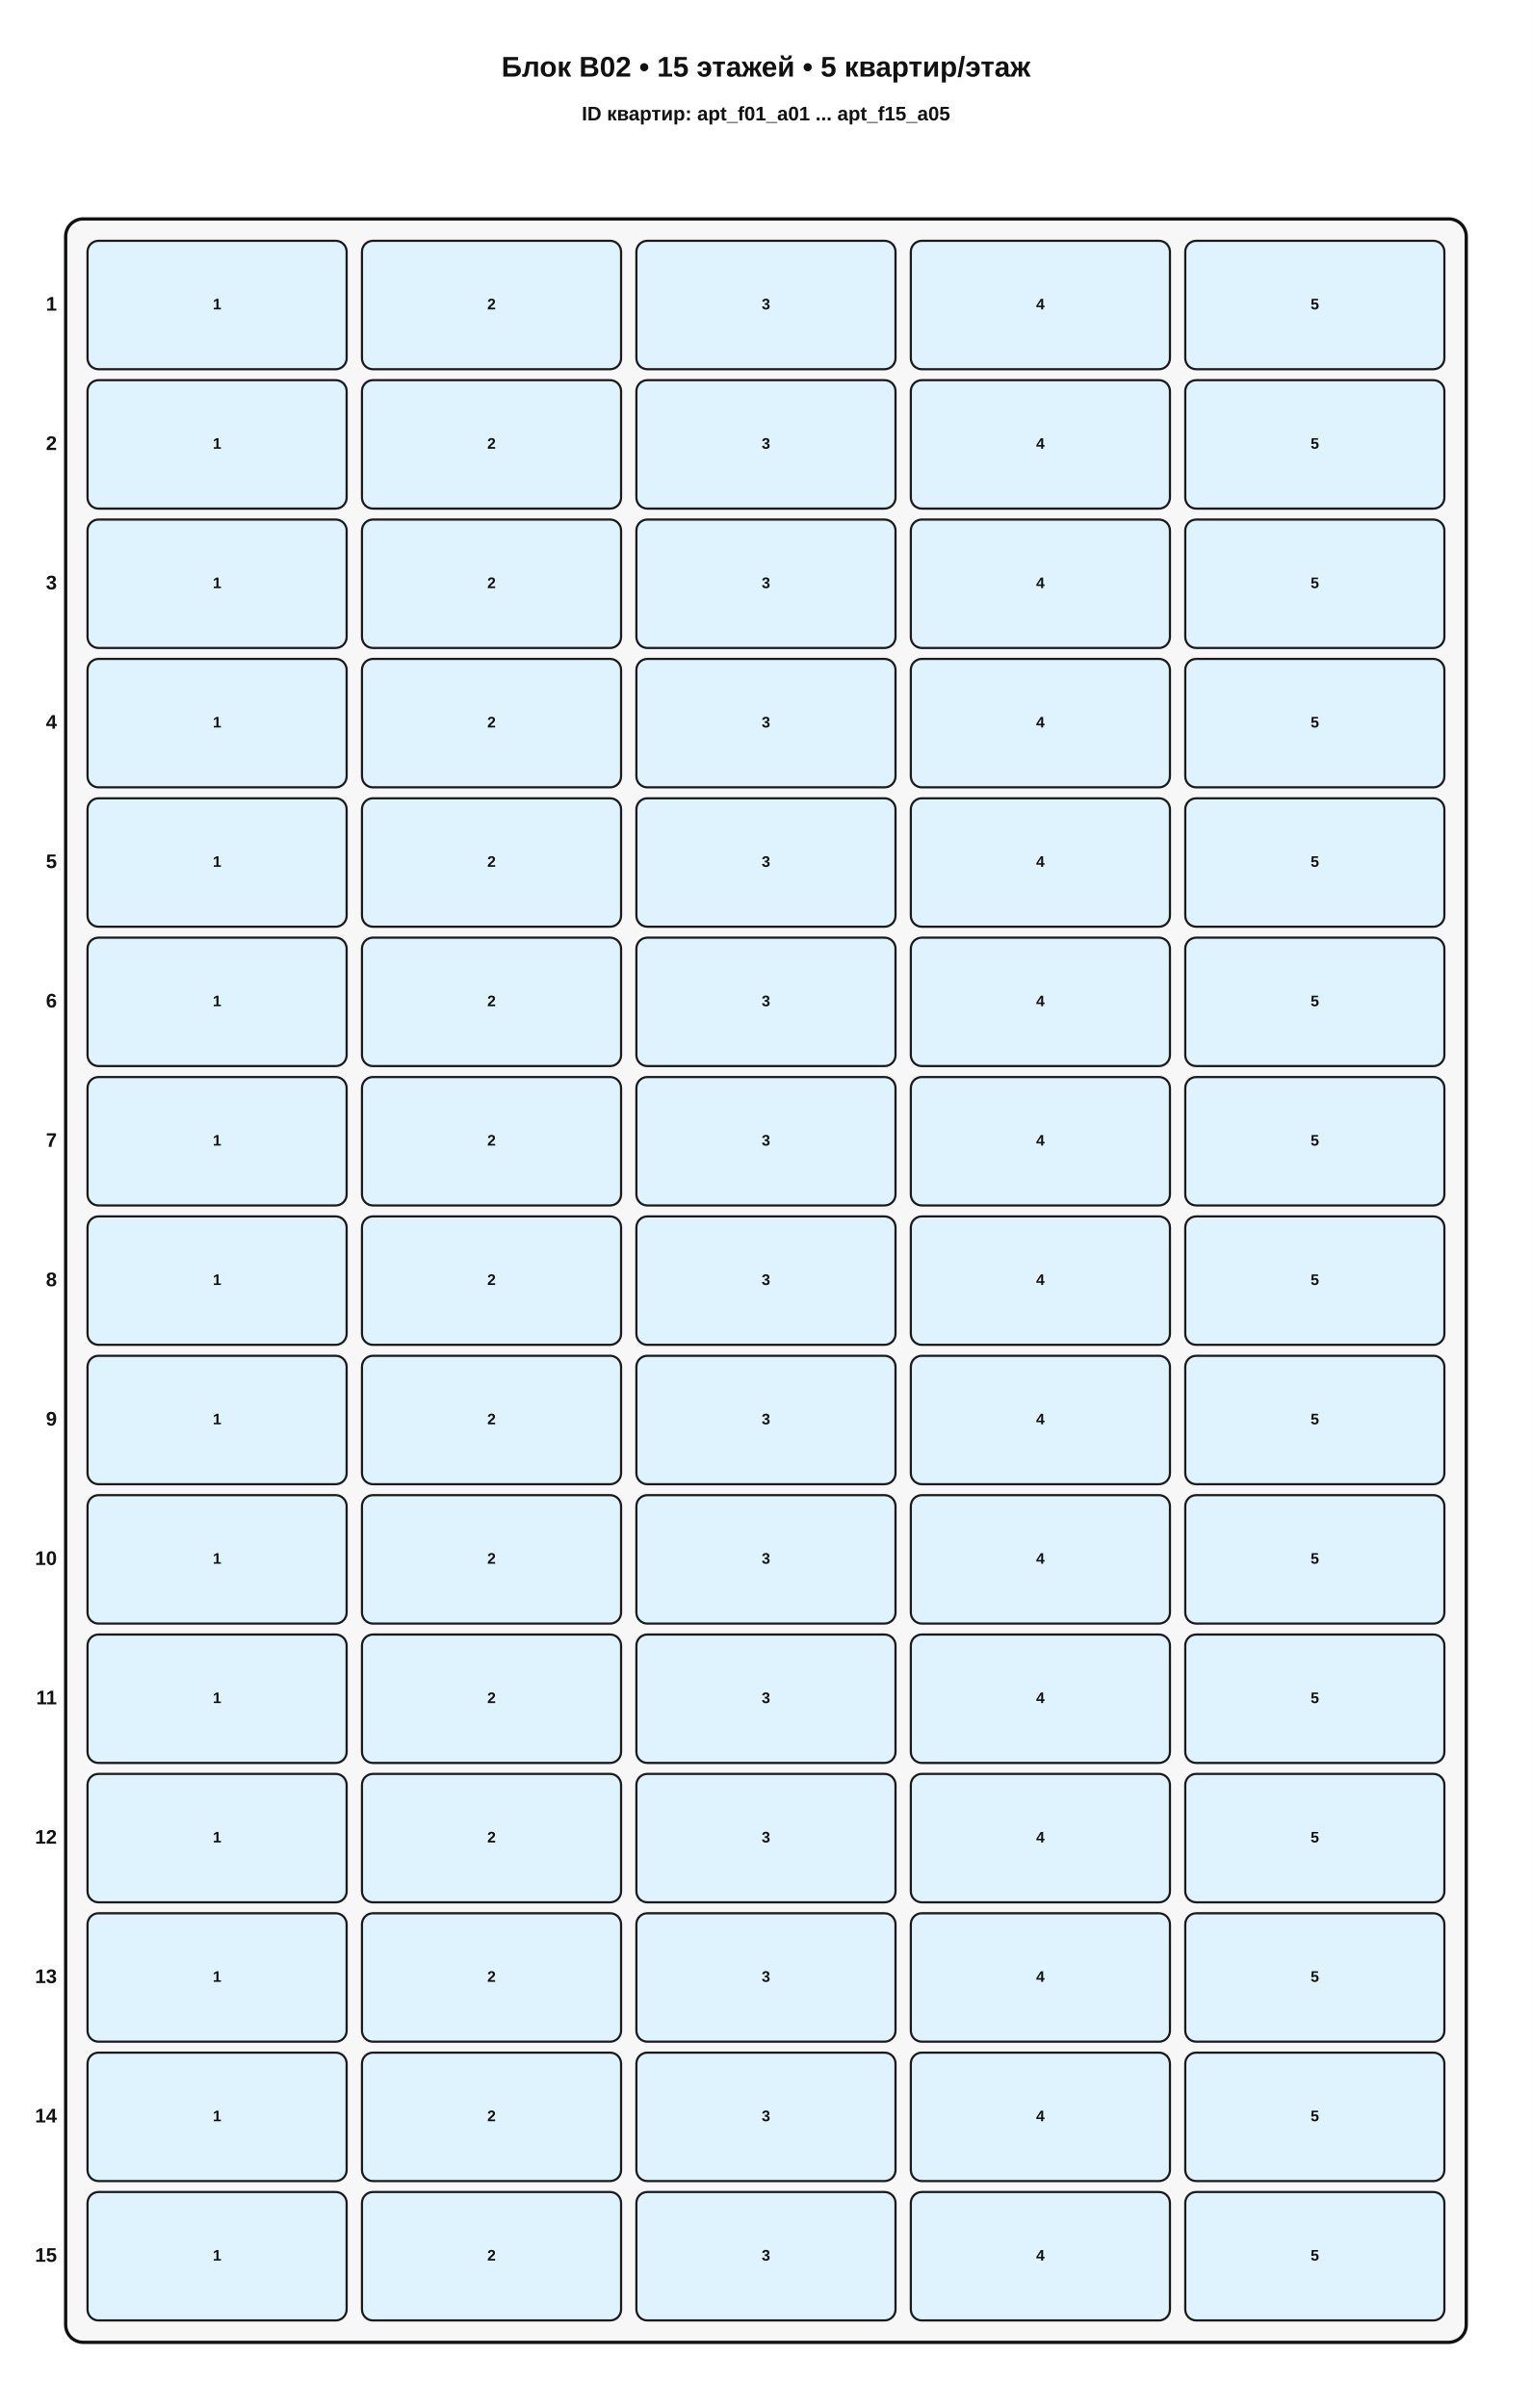
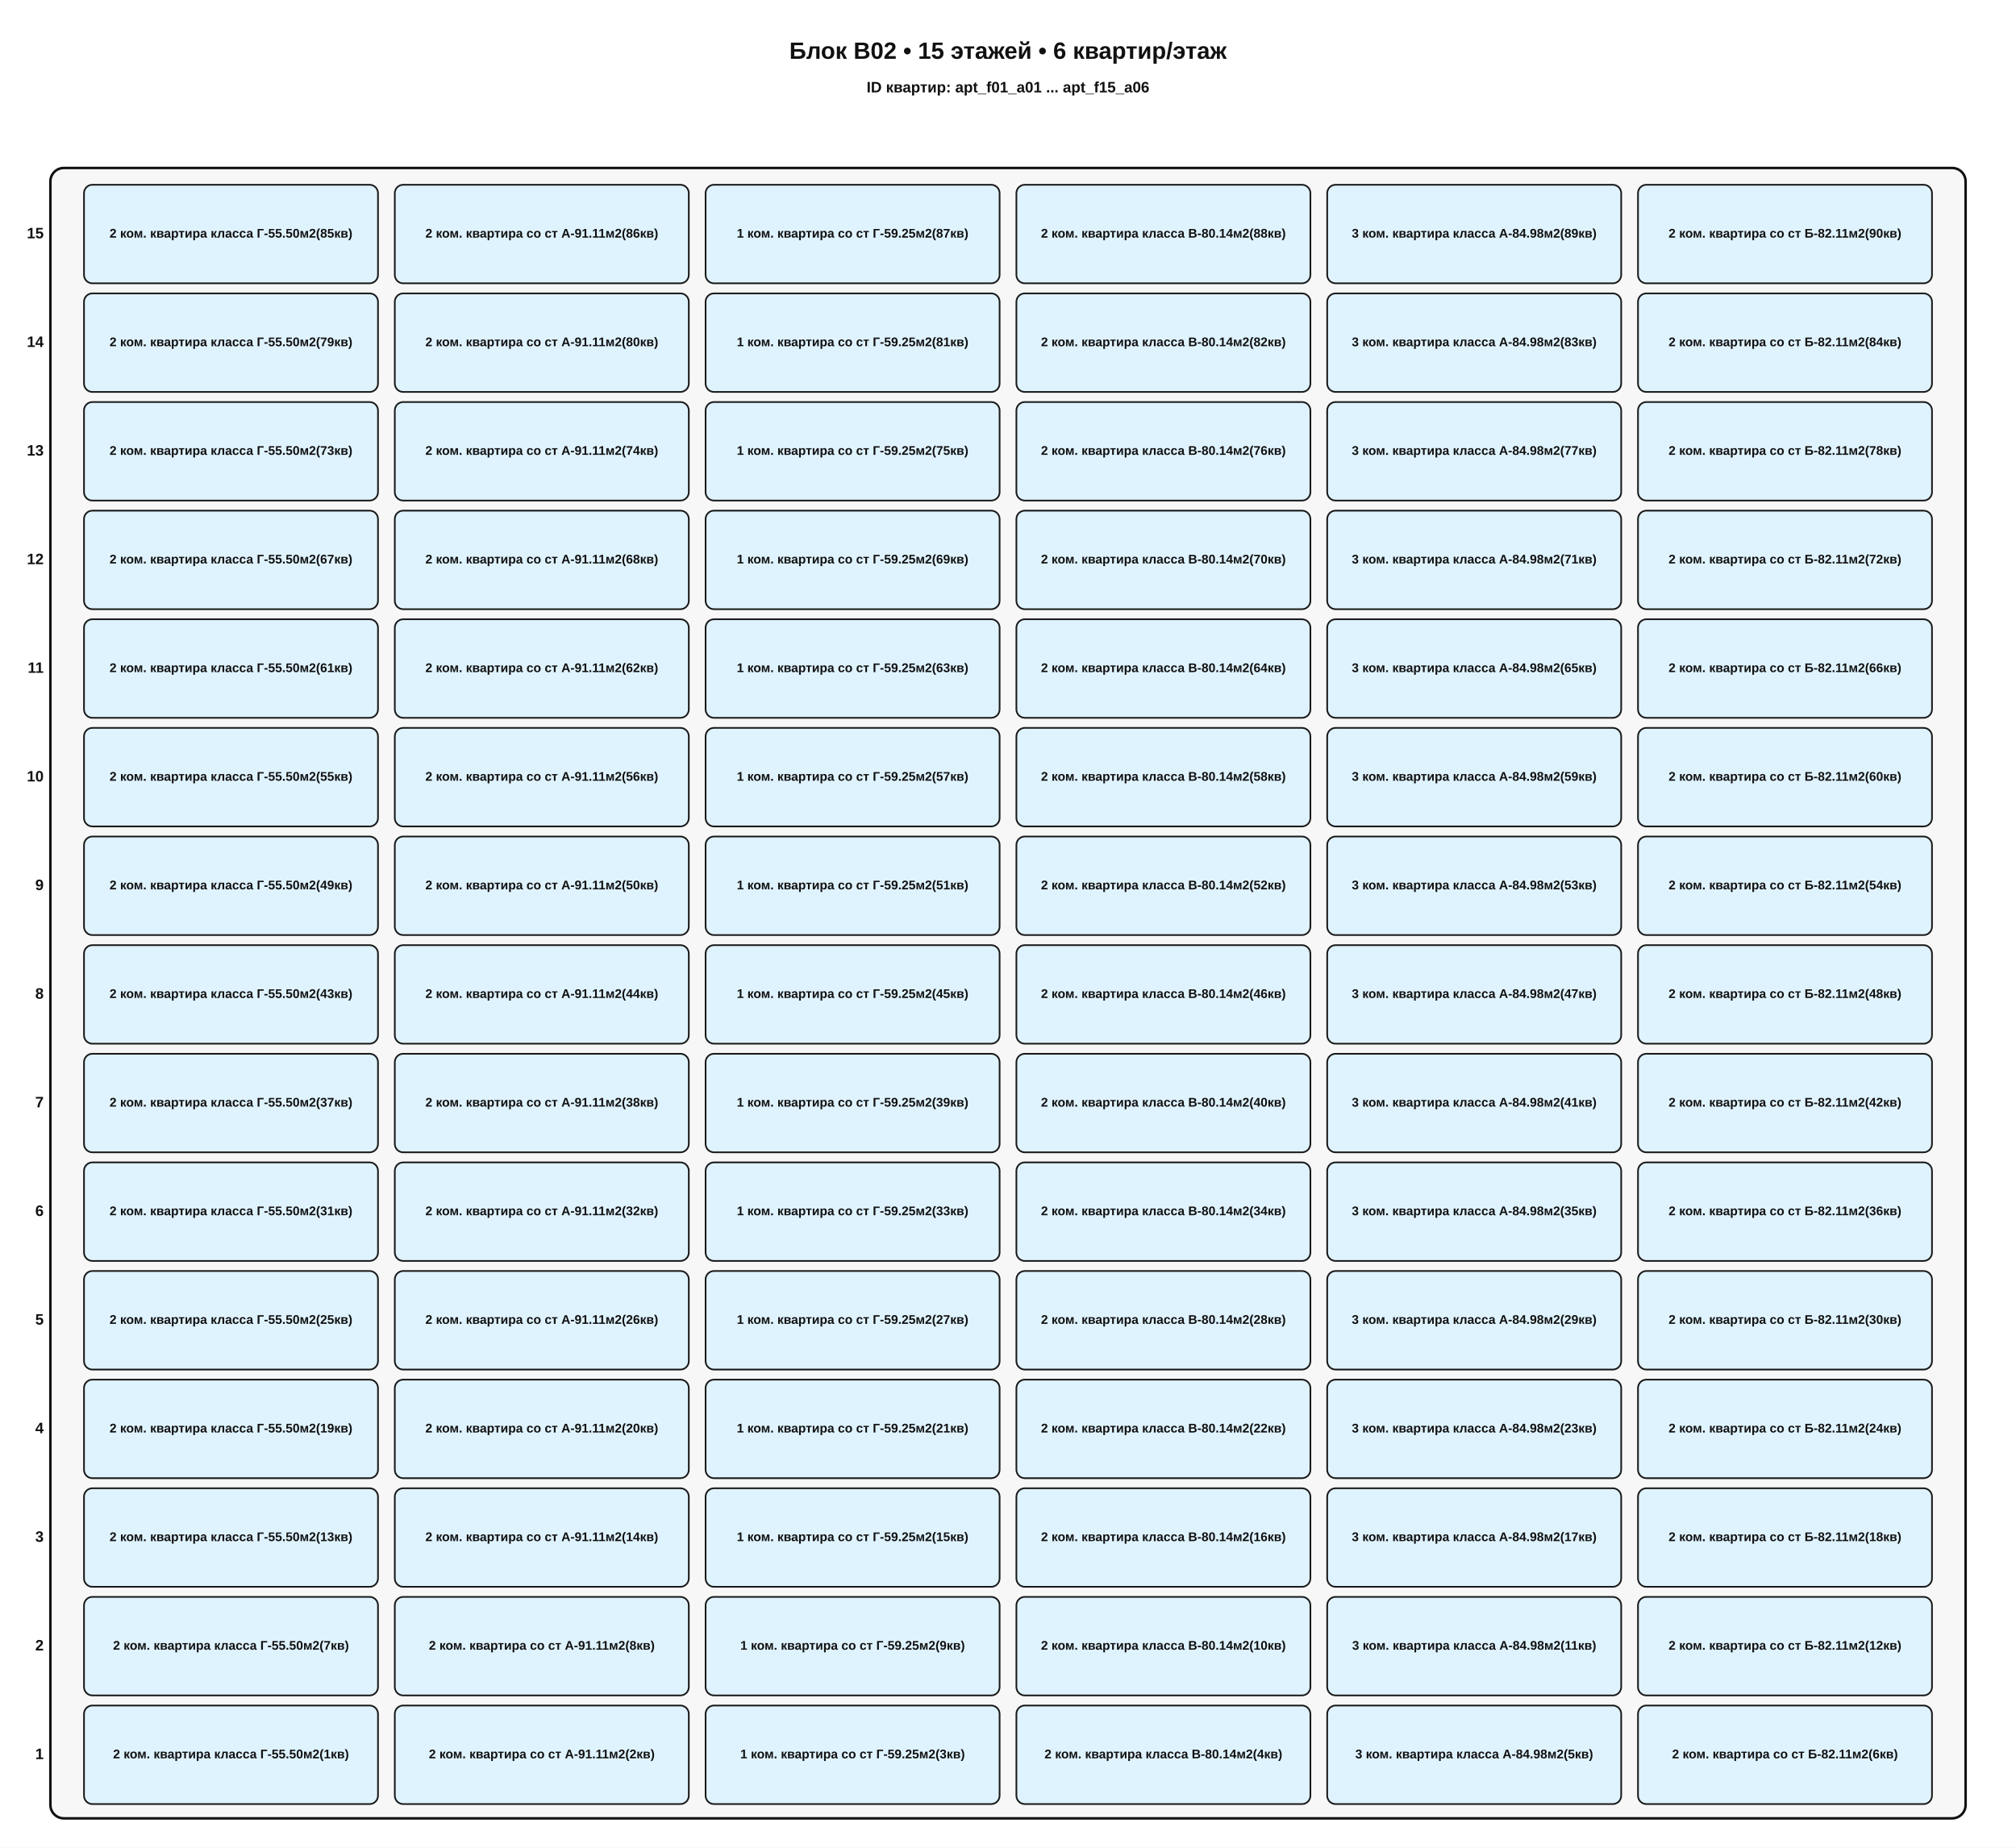
- <svg xmlns="http://www.w3.org/2000/svg" width="1400" height="2200" viewBox="0 0 1400 2200">
+ <svg xmlns="http://www.w3.org/2000/svg" width="2400" height="2200" viewBox="0 0 2400 2200">
  <style>
    .bg { fill:#ffffff; }
    .frame { fill:#f7f7f7; stroke:#111; stroke-width:3; }
    .apt { fill:#dff3ff; stroke:#1a1a1a; stroke-width:2; }
    .apt:hover { stroke-width:3; }
-     .label { font-family: Arial, Helvetica, sans-serif; fill:#111; font-size:26px; font-weight:700; }
+     .label { font-family: Arial, Helvetica, sans-serif; fill:#111; font-size:28px; font-weight:700; }
    .small { font-family: Arial, Helvetica, sans-serif; fill:#111; font-size:18px; font-weight:600; }
-     .tiny { font-family: Arial, Helvetica, sans-serif; fill:#111; font-size:14px; font-weight:600; }
+     .tiny { font-family: Arial, Helvetica, sans-serif; fill:#111; font-size:15px; font-weight:700; }
</style>
-   <rect x="0" y="0" width="1400" height="2200" class="bg" />
-   <text x="700.0" y="70" class="label" text-anchor="middle">Блок B02 • 15 этажей • 5 квартир/этаж</text>
-   <text x="700.0" y="110" class="small" text-anchor="middle">ID квартир: apt_f01_a01 ... apt_f15_a05</text>
-   <rect x="60" y="200" width="1280" height="1940" class="frame" rx="16" ry="16" />
-   <text x="52" y="278.667" class="small" text-anchor="end" dominant-baseline="middle">1</text>
-   <rect x="80.0" y="220.0" width="236.8" height="117.333" class="apt" rx="10" ry="10" id="apt_f01_a01" />
-   <text x="198.4" y="278.667" class="tiny" text-anchor="middle" dominant-baseline="middle">1</text>
-   <rect x="330.8" y="220.0" width="236.8" height="117.333" class="apt" rx="10" ry="10" id="apt_f01_a02" />
-   <text x="449.2" y="278.667" class="tiny" text-anchor="middle" dominant-baseline="middle">2</text>
-   <rect x="581.6" y="220.0" width="236.8" height="117.333" class="apt" rx="10" ry="10" id="apt_f01_a03" />
-   <text x="700.0" y="278.667" class="tiny" text-anchor="middle" dominant-baseline="middle">3</text>
-   <rect x="832.4" y="220.0" width="236.8" height="117.333" class="apt" rx="10" ry="10" id="apt_f01_a04" />
-   <text x="950.8" y="278.667" class="tiny" text-anchor="middle" dominant-baseline="middle">4</text>
-   <rect x="1083.2" y="220.0" width="236.8" height="117.333" class="apt" rx="10" ry="10" id="apt_f01_a05" />
-   <text x="1201.6" y="278.667" class="tiny" text-anchor="middle" dominant-baseline="middle">5</text>
-   <text x="52" y="406.0" class="small" text-anchor="end" dominant-baseline="middle">2</text>
-   <rect x="80.0" y="347.333" width="236.8" height="117.333" class="apt" rx="10" ry="10" id="apt_f02_a01" />
-   <text x="198.4" y="406.0" class="tiny" text-anchor="middle" dominant-baseline="middle">1</text>
-   <rect x="330.8" y="347.333" width="236.8" height="117.333" class="apt" rx="10" ry="10" id="apt_f02_a02" />
-   <text x="449.2" y="406.0" class="tiny" text-anchor="middle" dominant-baseline="middle">2</text>
-   <rect x="581.6" y="347.333" width="236.8" height="117.333" class="apt" rx="10" ry="10" id="apt_f02_a03" />
-   <text x="700.0" y="406.0" class="tiny" text-anchor="middle" dominant-baseline="middle">3</text>
-   <rect x="832.4" y="347.333" width="236.8" height="117.333" class="apt" rx="10" ry="10" id="apt_f02_a04" />
-   <text x="950.8" y="406.0" class="tiny" text-anchor="middle" dominant-baseline="middle">4</text>
-   <rect x="1083.2" y="347.333" width="236.8" height="117.333" class="apt" rx="10" ry="10" id="apt_f02_a05" />
-   <text x="1201.6" y="406.0" class="tiny" text-anchor="middle" dominant-baseline="middle">5</text>
-   <text x="52" y="533.333" class="small" text-anchor="end" dominant-baseline="middle">3</text>
-   <rect x="80.0" y="474.667" width="236.8" height="117.333" class="apt" rx="10" ry="10" id="apt_f03_a01" />
-   <text x="198.4" y="533.333" class="tiny" text-anchor="middle" dominant-baseline="middle">1</text>
-   <rect x="330.8" y="474.667" width="236.8" height="117.333" class="apt" rx="10" ry="10" id="apt_f03_a02" />
-   <text x="449.2" y="533.333" class="tiny" text-anchor="middle" dominant-baseline="middle">2</text>
-   <rect x="581.6" y="474.667" width="236.8" height="117.333" class="apt" rx="10" ry="10" id="apt_f03_a03" />
-   <text x="700.0" y="533.333" class="tiny" text-anchor="middle" dominant-baseline="middle">3</text>
-   <rect x="832.4" y="474.667" width="236.8" height="117.333" class="apt" rx="10" ry="10" id="apt_f03_a04" />
-   <text x="950.8" y="533.333" class="tiny" text-anchor="middle" dominant-baseline="middle">4</text>
-   <rect x="1083.2" y="474.667" width="236.8" height="117.333" class="apt" rx="10" ry="10" id="apt_f03_a05" />
-   <text x="1201.6" y="533.333" class="tiny" text-anchor="middle" dominant-baseline="middle">5</text>
-   <text x="52" y="660.667" class="small" text-anchor="end" dominant-baseline="middle">4</text>
-   <rect x="80.0" y="602.0" width="236.8" height="117.333" class="apt" rx="10" ry="10" id="apt_f04_a01" />
-   <text x="198.4" y="660.667" class="tiny" text-anchor="middle" dominant-baseline="middle">1</text>
-   <rect x="330.8" y="602.0" width="236.8" height="117.333" class="apt" rx="10" ry="10" id="apt_f04_a02" />
-   <text x="449.2" y="660.667" class="tiny" text-anchor="middle" dominant-baseline="middle">2</text>
-   <rect x="581.6" y="602.0" width="236.8" height="117.333" class="apt" rx="10" ry="10" id="apt_f04_a03" />
-   <text x="700.0" y="660.667" class="tiny" text-anchor="middle" dominant-baseline="middle">3</text>
-   <rect x="832.4" y="602.0" width="236.8" height="117.333" class="apt" rx="10" ry="10" id="apt_f04_a04" />
-   <text x="950.8" y="660.667" class="tiny" text-anchor="middle" dominant-baseline="middle">4</text>
-   <rect x="1083.2" y="602.0" width="236.8" height="117.333" class="apt" rx="10" ry="10" id="apt_f04_a05" />
-   <text x="1201.6" y="660.667" class="tiny" text-anchor="middle" dominant-baseline="middle">5</text>
-   <text x="52" y="788" class="small" text-anchor="end" dominant-baseline="middle">5</text>
-   <rect x="80.0" y="729.333" width="236.8" height="117.333" class="apt" rx="10" ry="10" id="apt_f05_a01" />
-   <text x="198.4" y="788" class="tiny" text-anchor="middle" dominant-baseline="middle">1</text>
-   <rect x="330.8" y="729.333" width="236.8" height="117.333" class="apt" rx="10" ry="10" id="apt_f05_a02" />
-   <text x="449.2" y="788" class="tiny" text-anchor="middle" dominant-baseline="middle">2</text>
-   <rect x="581.6" y="729.333" width="236.8" height="117.333" class="apt" rx="10" ry="10" id="apt_f05_a03" />
-   <text x="700.0" y="788" class="tiny" text-anchor="middle" dominant-baseline="middle">3</text>
-   <rect x="832.4" y="729.333" width="236.8" height="117.333" class="apt" rx="10" ry="10" id="apt_f05_a04" />
-   <text x="950.8" y="788" class="tiny" text-anchor="middle" dominant-baseline="middle">4</text>
-   <rect x="1083.2" y="729.333" width="236.8" height="117.333" class="apt" rx="10" ry="10" id="apt_f05_a05" />
-   <text x="1201.6" y="788" class="tiny" text-anchor="middle" dominant-baseline="middle">5</text>
-   <text x="52" y="915.333" class="small" text-anchor="end" dominant-baseline="middle">6</text>
-   <rect x="80.0" y="856.667" width="236.8" height="117.333" class="apt" rx="10" ry="10" id="apt_f06_a01" />
-   <text x="198.4" y="915.333" class="tiny" text-anchor="middle" dominant-baseline="middle">1</text>
-   <rect x="330.8" y="856.667" width="236.8" height="117.333" class="apt" rx="10" ry="10" id="apt_f06_a02" />
-   <text x="449.2" y="915.333" class="tiny" text-anchor="middle" dominant-baseline="middle">2</text>
-   <rect x="581.6" y="856.667" width="236.8" height="117.333" class="apt" rx="10" ry="10" id="apt_f06_a03" />
-   <text x="700.0" y="915.333" class="tiny" text-anchor="middle" dominant-baseline="middle">3</text>
-   <rect x="832.4" y="856.667" width="236.8" height="117.333" class="apt" rx="10" ry="10" id="apt_f06_a04" />
-   <text x="950.8" y="915.333" class="tiny" text-anchor="middle" dominant-baseline="middle">4</text>
-   <rect x="1083.2" y="856.667" width="236.8" height="117.333" class="apt" rx="10" ry="10" id="apt_f06_a05" />
-   <text x="1201.6" y="915.333" class="tiny" text-anchor="middle" dominant-baseline="middle">5</text>
-   <text x="52" y="1042.667" class="small" text-anchor="end" dominant-baseline="middle">7</text>
-   <rect x="80.0" y="984.0" width="236.8" height="117.333" class="apt" rx="10" ry="10" id="apt_f07_a01" />
-   <text x="198.4" y="1042.667" class="tiny" text-anchor="middle" dominant-baseline="middle">1</text>
-   <rect x="330.8" y="984.0" width="236.8" height="117.333" class="apt" rx="10" ry="10" id="apt_f07_a02" />
-   <text x="449.2" y="1042.667" class="tiny" text-anchor="middle" dominant-baseline="middle">2</text>
-   <rect x="581.6" y="984.0" width="236.8" height="117.333" class="apt" rx="10" ry="10" id="apt_f07_a03" />
-   <text x="700.0" y="1042.667" class="tiny" text-anchor="middle" dominant-baseline="middle">3</text>
-   <rect x="832.4" y="984.0" width="236.8" height="117.333" class="apt" rx="10" ry="10" id="apt_f07_a04" />
-   <text x="950.8" y="1042.667" class="tiny" text-anchor="middle" dominant-baseline="middle">4</text>
-   <rect x="1083.2" y="984.0" width="236.8" height="117.333" class="apt" rx="10" ry="10" id="apt_f07_a05" />
-   <text x="1201.6" y="1042.667" class="tiny" text-anchor="middle" dominant-baseline="middle">5</text>
-   <text x="52" y="1170.0" class="small" text-anchor="end" dominant-baseline="middle">8</text>
-   <rect x="80.0" y="1111.333" width="236.8" height="117.333" class="apt" rx="10" ry="10" id="apt_f08_a01" />
-   <text x="198.4" y="1170.0" class="tiny" text-anchor="middle" dominant-baseline="middle">1</text>
-   <rect x="330.8" y="1111.333" width="236.8" height="117.333" class="apt" rx="10" ry="10" id="apt_f08_a02" />
-   <text x="449.2" y="1170.0" class="tiny" text-anchor="middle" dominant-baseline="middle">2</text>
-   <rect x="581.6" y="1111.333" width="236.8" height="117.333" class="apt" rx="10" ry="10" id="apt_f08_a03" />
-   <text x="700.0" y="1170.0" class="tiny" text-anchor="middle" dominant-baseline="middle">3</text>
-   <rect x="832.4" y="1111.333" width="236.8" height="117.333" class="apt" rx="10" ry="10" id="apt_f08_a04" />
-   <text x="950.8" y="1170.0" class="tiny" text-anchor="middle" dominant-baseline="middle">4</text>
-   <rect x="1083.2" y="1111.333" width="236.8" height="117.333" class="apt" rx="10" ry="10" id="apt_f08_a05" />
-   <text x="1201.6" y="1170.0" class="tiny" text-anchor="middle" dominant-baseline="middle">5</text>
-   <text x="52" y="1297.333" class="small" text-anchor="end" dominant-baseline="middle">9</text>
-   <rect x="80.0" y="1238.667" width="236.8" height="117.333" class="apt" rx="10" ry="10" id="apt_f09_a01" />
-   <text x="198.4" y="1297.333" class="tiny" text-anchor="middle" dominant-baseline="middle">1</text>
-   <rect x="330.8" y="1238.667" width="236.8" height="117.333" class="apt" rx="10" ry="10" id="apt_f09_a02" />
-   <text x="449.2" y="1297.333" class="tiny" text-anchor="middle" dominant-baseline="middle">2</text>
-   <rect x="581.6" y="1238.667" width="236.8" height="117.333" class="apt" rx="10" ry="10" id="apt_f09_a03" />
-   <text x="700.0" y="1297.333" class="tiny" text-anchor="middle" dominant-baseline="middle">3</text>
-   <rect x="832.4" y="1238.667" width="236.8" height="117.333" class="apt" rx="10" ry="10" id="apt_f09_a04" />
-   <text x="950.8" y="1297.333" class="tiny" text-anchor="middle" dominant-baseline="middle">4</text>
-   <rect x="1083.2" y="1238.667" width="236.8" height="117.333" class="apt" rx="10" ry="10" id="apt_f09_a05" />
-   <text x="1201.6" y="1297.333" class="tiny" text-anchor="middle" dominant-baseline="middle">5</text>
-   <text x="52" y="1424.667" class="small" text-anchor="end" dominant-baseline="middle">10</text>
-   <rect x="80.0" y="1366.0" width="236.8" height="117.333" class="apt" rx="10" ry="10" id="apt_f10_a01" />
-   <text x="198.4" y="1424.667" class="tiny" text-anchor="middle" dominant-baseline="middle">1</text>
-   <rect x="330.8" y="1366.0" width="236.8" height="117.333" class="apt" rx="10" ry="10" id="apt_f10_a02" />
-   <text x="449.2" y="1424.667" class="tiny" text-anchor="middle" dominant-baseline="middle">2</text>
-   <rect x="581.6" y="1366.0" width="236.8" height="117.333" class="apt" rx="10" ry="10" id="apt_f10_a03" />
-   <text x="700.0" y="1424.667" class="tiny" text-anchor="middle" dominant-baseline="middle">3</text>
-   <rect x="832.4" y="1366.0" width="236.8" height="117.333" class="apt" rx="10" ry="10" id="apt_f10_a04" />
-   <text x="950.8" y="1424.667" class="tiny" text-anchor="middle" dominant-baseline="middle">4</text>
-   <rect x="1083.2" y="1366.0" width="236.8" height="117.333" class="apt" rx="10" ry="10" id="apt_f10_a05" />
-   <text x="1201.6" y="1424.667" class="tiny" text-anchor="middle" dominant-baseline="middle">5</text>
-   <text x="52" y="1552.0" class="small" text-anchor="end" dominant-baseline="middle">11</text>
-   <rect x="80.0" y="1493.333" width="236.8" height="117.333" class="apt" rx="10" ry="10" id="apt_f11_a01" />
-   <text x="198.4" y="1552.0" class="tiny" text-anchor="middle" dominant-baseline="middle">1</text>
-   <rect x="330.8" y="1493.333" width="236.8" height="117.333" class="apt" rx="10" ry="10" id="apt_f11_a02" />
-   <text x="449.2" y="1552.0" class="tiny" text-anchor="middle" dominant-baseline="middle">2</text>
-   <rect x="581.6" y="1493.333" width="236.8" height="117.333" class="apt" rx="10" ry="10" id="apt_f11_a03" />
-   <text x="700.0" y="1552.0" class="tiny" text-anchor="middle" dominant-baseline="middle">3</text>
-   <rect x="832.4" y="1493.333" width="236.8" height="117.333" class="apt" rx="10" ry="10" id="apt_f11_a04" />
-   <text x="950.8" y="1552.0" class="tiny" text-anchor="middle" dominant-baseline="middle">4</text>
-   <rect x="1083.2" y="1493.333" width="236.8" height="117.333" class="apt" rx="10" ry="10" id="apt_f11_a05" />
-   <text x="1201.6" y="1552.0" class="tiny" text-anchor="middle" dominant-baseline="middle">5</text>
-   <text x="52" y="1679.333" class="small" text-anchor="end" dominant-baseline="middle">12</text>
-   <rect x="80.0" y="1620.667" width="236.8" height="117.333" class="apt" rx="10" ry="10" id="apt_f12_a01" />
-   <text x="198.4" y="1679.333" class="tiny" text-anchor="middle" dominant-baseline="middle">1</text>
-   <rect x="330.8" y="1620.667" width="236.8" height="117.333" class="apt" rx="10" ry="10" id="apt_f12_a02" />
-   <text x="449.2" y="1679.333" class="tiny" text-anchor="middle" dominant-baseline="middle">2</text>
-   <rect x="581.6" y="1620.667" width="236.8" height="117.333" class="apt" rx="10" ry="10" id="apt_f12_a03" />
-   <text x="700.0" y="1679.333" class="tiny" text-anchor="middle" dominant-baseline="middle">3</text>
-   <rect x="832.4" y="1620.667" width="236.8" height="117.333" class="apt" rx="10" ry="10" id="apt_f12_a04" />
-   <text x="950.8" y="1679.333" class="tiny" text-anchor="middle" dominant-baseline="middle">4</text>
-   <rect x="1083.2" y="1620.667" width="236.8" height="117.333" class="apt" rx="10" ry="10" id="apt_f12_a05" />
-   <text x="1201.6" y="1679.333" class="tiny" text-anchor="middle" dominant-baseline="middle">5</text>
-   <text x="52" y="1806.667" class="small" text-anchor="end" dominant-baseline="middle">13</text>
-   <rect x="80.0" y="1748.0" width="236.8" height="117.333" class="apt" rx="10" ry="10" id="apt_f13_a01" />
-   <text x="198.4" y="1806.667" class="tiny" text-anchor="middle" dominant-baseline="middle">1</text>
-   <rect x="330.8" y="1748.0" width="236.8" height="117.333" class="apt" rx="10" ry="10" id="apt_f13_a02" />
-   <text x="449.2" y="1806.667" class="tiny" text-anchor="middle" dominant-baseline="middle">2</text>
-   <rect x="581.6" y="1748.0" width="236.8" height="117.333" class="apt" rx="10" ry="10" id="apt_f13_a03" />
-   <text x="700.0" y="1806.667" class="tiny" text-anchor="middle" dominant-baseline="middle">3</text>
-   <rect x="832.4" y="1748.0" width="236.8" height="117.333" class="apt" rx="10" ry="10" id="apt_f13_a04" />
-   <text x="950.8" y="1806.667" class="tiny" text-anchor="middle" dominant-baseline="middle">4</text>
-   <rect x="1083.2" y="1748.0" width="236.8" height="117.333" class="apt" rx="10" ry="10" id="apt_f13_a05" />
-   <text x="1201.6" y="1806.667" class="tiny" text-anchor="middle" dominant-baseline="middle">5</text>
-   <text x="52" y="1934.0" class="small" text-anchor="end" dominant-baseline="middle">14</text>
-   <rect x="80.0" y="1875.333" width="236.8" height="117.333" class="apt" rx="10" ry="10" id="apt_f14_a01" />
-   <text x="198.4" y="1934.0" class="tiny" text-anchor="middle" dominant-baseline="middle">1</text>
-   <rect x="330.8" y="1875.333" width="236.8" height="117.333" class="apt" rx="10" ry="10" id="apt_f14_a02" />
-   <text x="449.2" y="1934.0" class="tiny" text-anchor="middle" dominant-baseline="middle">2</text>
-   <rect x="581.6" y="1875.333" width="236.8" height="117.333" class="apt" rx="10" ry="10" id="apt_f14_a03" />
-   <text x="700.0" y="1934.0" class="tiny" text-anchor="middle" dominant-baseline="middle">3</text>
-   <rect x="832.4" y="1875.333" width="236.8" height="117.333" class="apt" rx="10" ry="10" id="apt_f14_a04" />
-   <text x="950.8" y="1934.0" class="tiny" text-anchor="middle" dominant-baseline="middle">4</text>
-   <rect x="1083.2" y="1875.333" width="236.8" height="117.333" class="apt" rx="10" ry="10" id="apt_f14_a05" />
-   <text x="1201.6" y="1934.0" class="tiny" text-anchor="middle" dominant-baseline="middle">5</text>
-   <text x="52" y="2061.333" class="small" text-anchor="end" dominant-baseline="middle">15</text>
-   <rect x="80.0" y="2002.667" width="236.8" height="117.333" class="apt" rx="10" ry="10" id="apt_f15_a01" />
-   <text x="198.4" y="2061.333" class="tiny" text-anchor="middle" dominant-baseline="middle">1</text>
-   <rect x="330.8" y="2002.667" width="236.8" height="117.333" class="apt" rx="10" ry="10" id="apt_f15_a02" />
-   <text x="449.2" y="2061.333" class="tiny" text-anchor="middle" dominant-baseline="middle">2</text>
-   <rect x="581.6" y="2002.667" width="236.8" height="117.333" class="apt" rx="10" ry="10" id="apt_f15_a03" />
-   <text x="700.0" y="2061.333" class="tiny" text-anchor="middle" dominant-baseline="middle">3</text>
-   <rect x="832.4" y="2002.667" width="236.8" height="117.333" class="apt" rx="10" ry="10" id="apt_f15_a04" />
-   <text x="950.8" y="2061.333" class="tiny" text-anchor="middle" dominant-baseline="middle">4</text>
-   <rect x="1083.2" y="2002.667" width="236.8" height="117.333" class="apt" rx="10" ry="10" id="apt_f15_a05" />
-   <text x="1201.6" y="2061.333" class="tiny" text-anchor="middle" dominant-baseline="middle">5</text>
+   <rect x="0" y="0" width="2400" height="2200" class="bg" />
+   <text x="1200.0" y="70" class="label" text-anchor="middle">Блок B02 • 15 этажей • 6 квартир/этаж</text>
+   <text x="1200.0" y="110" class="small" text-anchor="middle">ID квартир: apt_f01_a01 ... apt_f15_a06</text>
+   <rect x="60" y="200" width="2280" height="1965" class="frame" rx="16" ry="16" />
+   <text x="52" y="278.667" class="small" text-anchor="end" dominant-baseline="middle">15</text>
+   <rect x="100.0" y="220.0" width="350.0" height="117.333" class="apt" rx="10" ry="10" id="apt_f15_a01" />
+   <text x="275.0" y="278.667" class="tiny" text-anchor="middle" dominant-baseline="middle">2 ком. квартира класса Г-55.50м2(85кв)</text>
+   <rect x="470.0" y="220.0" width="350.0" height="117.333" class="apt" rx="10" ry="10" id="apt_f15_a02" />
+   <text x="645.0" y="278.667" class="tiny" text-anchor="middle" dominant-baseline="middle">2 ком. квартира со ст А-91.11м2(86кв)</text>
+   <rect x="840.0" y="220.0" width="350.0" height="117.333" class="apt" rx="10" ry="10" id="apt_f15_a03" />
+   <text x="1015.0" y="278.667" class="tiny" text-anchor="middle" dominant-baseline="middle">1 ком. квартира со ст Г-59.25м2(87кв)</text>
+   <rect x="1210.0" y="220.0" width="350.0" height="117.333" class="apt" rx="10" ry="10" id="apt_f15_a04" />
+   <text x="1385.0" y="278.667" class="tiny" text-anchor="middle" dominant-baseline="middle">2 ком. квартира класса В-80.14м2(88кв)</text>
+   <rect x="1580.0" y="220.0" width="350.0" height="117.333" class="apt" rx="10" ry="10" id="apt_f15_a05" />
+   <text x="1755.0" y="278.667" class="tiny" text-anchor="middle" dominant-baseline="middle">3 ком. квартира класса А-84.98м2(89кв)</text>
+   <rect x="1950.0" y="220.0" width="350.0" height="117.333" class="apt" rx="10" ry="10" id="apt_f15_a06" />
+   <text x="2125.0" y="278.667" class="tiny" text-anchor="middle" dominant-baseline="middle">2 ком. квартира со ст Б-82.11м2(90кв)</text>
+   <text x="52" y="408" class="small" text-anchor="end" dominant-baseline="middle">14</text>
+   <rect x="100.0" y="349.333" width="350.0" height="117.333" class="apt" rx="10" ry="10" id="apt_f14_a01" />
+   <text x="275.0" y="408" class="tiny" text-anchor="middle" dominant-baseline="middle">2 ком. квартира класса Г-55.50м2(79кв)</text>
+   <rect x="470.0" y="349.333" width="350.0" height="117.333" class="apt" rx="10" ry="10" id="apt_f14_a02" />
+   <text x="645.0" y="408" class="tiny" text-anchor="middle" dominant-baseline="middle">2 ком. квартира со ст А-91.11м2(80кв)</text>
+   <rect x="840.0" y="349.333" width="350.0" height="117.333" class="apt" rx="10" ry="10" id="apt_f14_a03" />
+   <text x="1015.0" y="408" class="tiny" text-anchor="middle" dominant-baseline="middle">1 ком. квартира со ст Г-59.25м2(81кв)</text>
+   <rect x="1210.0" y="349.333" width="350.0" height="117.333" class="apt" rx="10" ry="10" id="apt_f14_a04" />
+   <text x="1385.0" y="408" class="tiny" text-anchor="middle" dominant-baseline="middle">2 ком. квартира класса В-80.14м2(82кв)</text>
+   <rect x="1580.0" y="349.333" width="350.0" height="117.333" class="apt" rx="10" ry="10" id="apt_f14_a05" />
+   <text x="1755.0" y="408" class="tiny" text-anchor="middle" dominant-baseline="middle">3 ком. квартира класса А-84.98м2(83кв)</text>
+   <rect x="1950.0" y="349.333" width="350.0" height="117.333" class="apt" rx="10" ry="10" id="apt_f14_a06" />
+   <text x="2125.0" y="408" class="tiny" text-anchor="middle" dominant-baseline="middle">2 ком. квартира со ст Б-82.11м2(84кв)</text>
+   <text x="52" y="537.333" class="small" text-anchor="end" dominant-baseline="middle">13</text>
+   <rect x="100.0" y="478.667" width="350.0" height="117.333" class="apt" rx="10" ry="10" id="apt_f13_a01" />
+   <text x="275.0" y="537.333" class="tiny" text-anchor="middle" dominant-baseline="middle">2 ком. квартира класса Г-55.50м2(73кв)</text>
+   <rect x="470.0" y="478.667" width="350.0" height="117.333" class="apt" rx="10" ry="10" id="apt_f13_a02" />
+   <text x="645.0" y="537.333" class="tiny" text-anchor="middle" dominant-baseline="middle">2 ком. квартира со ст А-91.11м2(74кв)</text>
+   <rect x="840.0" y="478.667" width="350.0" height="117.333" class="apt" rx="10" ry="10" id="apt_f13_a03" />
+   <text x="1015.0" y="537.333" class="tiny" text-anchor="middle" dominant-baseline="middle">1 ком. квартира со ст Г-59.25м2(75кв)</text>
+   <rect x="1210.0" y="478.667" width="350.0" height="117.333" class="apt" rx="10" ry="10" id="apt_f13_a04" />
+   <text x="1385.0" y="537.333" class="tiny" text-anchor="middle" dominant-baseline="middle">2 ком. квартира класса В-80.14м2(76кв)</text>
+   <rect x="1580.0" y="478.667" width="350.0" height="117.333" class="apt" rx="10" ry="10" id="apt_f13_a05" />
+   <text x="1755.0" y="537.333" class="tiny" text-anchor="middle" dominant-baseline="middle">3 ком. квартира класса А-84.98м2(77кв)</text>
+   <rect x="1950.0" y="478.667" width="350.0" height="117.333" class="apt" rx="10" ry="10" id="apt_f13_a06" />
+   <text x="2125.0" y="537.333" class="tiny" text-anchor="middle" dominant-baseline="middle">2 ком. квартира со ст Б-82.11м2(78кв)</text>
+   <text x="52" y="666.667" class="small" text-anchor="end" dominant-baseline="middle">12</text>
+   <rect x="100.0" y="608.0" width="350.0" height="117.333" class="apt" rx="10" ry="10" id="apt_f12_a01" />
+   <text x="275.0" y="666.667" class="tiny" text-anchor="middle" dominant-baseline="middle">2 ком. квартира класса Г-55.50м2(67кв)</text>
+   <rect x="470.0" y="608.0" width="350.0" height="117.333" class="apt" rx="10" ry="10" id="apt_f12_a02" />
+   <text x="645.0" y="666.667" class="tiny" text-anchor="middle" dominant-baseline="middle">2 ком. квартира со ст А-91.11м2(68кв)</text>
+   <rect x="840.0" y="608.0" width="350.0" height="117.333" class="apt" rx="10" ry="10" id="apt_f12_a03" />
+   <text x="1015.0" y="666.667" class="tiny" text-anchor="middle" dominant-baseline="middle">1 ком. квартира со ст Г-59.25м2(69кв)</text>
+   <rect x="1210.0" y="608.0" width="350.0" height="117.333" class="apt" rx="10" ry="10" id="apt_f12_a04" />
+   <text x="1385.0" y="666.667" class="tiny" text-anchor="middle" dominant-baseline="middle">2 ком. квартира класса В-80.14м2(70кв)</text>
+   <rect x="1580.0" y="608.0" width="350.0" height="117.333" class="apt" rx="10" ry="10" id="apt_f12_a05" />
+   <text x="1755.0" y="666.667" class="tiny" text-anchor="middle" dominant-baseline="middle">3 ком. квартира класса А-84.98м2(71кв)</text>
+   <rect x="1950.0" y="608.0" width="350.0" height="117.333" class="apt" rx="10" ry="10" id="apt_f12_a06" />
+   <text x="2125.0" y="666.667" class="tiny" text-anchor="middle" dominant-baseline="middle">2 ком. квартира со ст Б-82.11м2(72кв)</text>
+   <text x="52" y="796.0" class="small" text-anchor="end" dominant-baseline="middle">11</text>
+   <rect x="100.0" y="737.333" width="350.0" height="117.333" class="apt" rx="10" ry="10" id="apt_f11_a01" />
+   <text x="275.0" y="796.0" class="tiny" text-anchor="middle" dominant-baseline="middle">2 ком. квартира класса Г-55.50м2(61кв)</text>
+   <rect x="470.0" y="737.333" width="350.0" height="117.333" class="apt" rx="10" ry="10" id="apt_f11_a02" />
+   <text x="645.0" y="796.0" class="tiny" text-anchor="middle" dominant-baseline="middle">2 ком. квартира со ст А-91.11м2(62кв)</text>
+   <rect x="840.0" y="737.333" width="350.0" height="117.333" class="apt" rx="10" ry="10" id="apt_f11_a03" />
+   <text x="1015.0" y="796.0" class="tiny" text-anchor="middle" dominant-baseline="middle">1 ком. квартира со ст Г-59.25м2(63кв)</text>
+   <rect x="1210.0" y="737.333" width="350.0" height="117.333" class="apt" rx="10" ry="10" id="apt_f11_a04" />
+   <text x="1385.0" y="796.0" class="tiny" text-anchor="middle" dominant-baseline="middle">2 ком. квартира класса В-80.14м2(64кв)</text>
+   <rect x="1580.0" y="737.333" width="350.0" height="117.333" class="apt" rx="10" ry="10" id="apt_f11_a05" />
+   <text x="1755.0" y="796.0" class="tiny" text-anchor="middle" dominant-baseline="middle">3 ком. квартира класса А-84.98м2(65кв)</text>
+   <rect x="1950.0" y="737.333" width="350.0" height="117.333" class="apt" rx="10" ry="10" id="apt_f11_a06" />
+   <text x="2125.0" y="796.0" class="tiny" text-anchor="middle" dominant-baseline="middle">2 ком. квартира со ст Б-82.11м2(66кв)</text>
+   <text x="52" y="925.333" class="small" text-anchor="end" dominant-baseline="middle">10</text>
+   <rect x="100.0" y="866.667" width="350.0" height="117.333" class="apt" rx="10" ry="10" id="apt_f10_a01" />
+   <text x="275.0" y="925.333" class="tiny" text-anchor="middle" dominant-baseline="middle">2 ком. квартира класса Г-55.50м2(55кв)</text>
+   <rect x="470.0" y="866.667" width="350.0" height="117.333" class="apt" rx="10" ry="10" id="apt_f10_a02" />
+   <text x="645.0" y="925.333" class="tiny" text-anchor="middle" dominant-baseline="middle">2 ком. квартира со ст А-91.11м2(56кв)</text>
+   <rect x="840.0" y="866.667" width="350.0" height="117.333" class="apt" rx="10" ry="10" id="apt_f10_a03" />
+   <text x="1015.0" y="925.333" class="tiny" text-anchor="middle" dominant-baseline="middle">1 ком. квартира со ст Г-59.25м2(57кв)</text>
+   <rect x="1210.0" y="866.667" width="350.0" height="117.333" class="apt" rx="10" ry="10" id="apt_f10_a04" />
+   <text x="1385.0" y="925.333" class="tiny" text-anchor="middle" dominant-baseline="middle">2 ком. квартира класса В-80.14м2(58кв)</text>
+   <rect x="1580.0" y="866.667" width="350.0" height="117.333" class="apt" rx="10" ry="10" id="apt_f10_a05" />
+   <text x="1755.0" y="925.333" class="tiny" text-anchor="middle" dominant-baseline="middle">3 ком. квартира класса А-84.98м2(59кв)</text>
+   <rect x="1950.0" y="866.667" width="350.0" height="117.333" class="apt" rx="10" ry="10" id="apt_f10_a06" />
+   <text x="2125.0" y="925.333" class="tiny" text-anchor="middle" dominant-baseline="middle">2 ком. квартира со ст Б-82.11м2(60кв)</text>
+   <text x="52" y="1054.667" class="small" text-anchor="end" dominant-baseline="middle">9</text>
+   <rect x="100.0" y="996.0" width="350.0" height="117.333" class="apt" rx="10" ry="10" id="apt_f09_a01" />
+   <text x="275.0" y="1054.667" class="tiny" text-anchor="middle" dominant-baseline="middle">2 ком. квартира класса Г-55.50м2(49кв)</text>
+   <rect x="470.0" y="996.0" width="350.0" height="117.333" class="apt" rx="10" ry="10" id="apt_f09_a02" />
+   <text x="645.0" y="1054.667" class="tiny" text-anchor="middle" dominant-baseline="middle">2 ком. квартира со ст А-91.11м2(50кв)</text>
+   <rect x="840.0" y="996.0" width="350.0" height="117.333" class="apt" rx="10" ry="10" id="apt_f09_a03" />
+   <text x="1015.0" y="1054.667" class="tiny" text-anchor="middle" dominant-baseline="middle">1 ком. квартира со ст Г-59.25м2(51кв)</text>
+   <rect x="1210.0" y="996.0" width="350.0" height="117.333" class="apt" rx="10" ry="10" id="apt_f09_a04" />
+   <text x="1385.0" y="1054.667" class="tiny" text-anchor="middle" dominant-baseline="middle">2 ком. квартира класса В-80.14м2(52кв)</text>
+   <rect x="1580.0" y="996.0" width="350.0" height="117.333" class="apt" rx="10" ry="10" id="apt_f09_a05" />
+   <text x="1755.0" y="1054.667" class="tiny" text-anchor="middle" dominant-baseline="middle">3 ком. квартира класса А-84.98м2(53кв)</text>
+   <rect x="1950.0" y="996.0" width="350.0" height="117.333" class="apt" rx="10" ry="10" id="apt_f09_a06" />
+   <text x="2125.0" y="1054.667" class="tiny" text-anchor="middle" dominant-baseline="middle">2 ком. квартира со ст Б-82.11м2(54кв)</text>
+   <text x="52" y="1184" class="small" text-anchor="end" dominant-baseline="middle">8</text>
+   <rect x="100.0" y="1125.333" width="350.0" height="117.333" class="apt" rx="10" ry="10" id="apt_f08_a01" />
+   <text x="275.0" y="1184" class="tiny" text-anchor="middle" dominant-baseline="middle">2 ком. квартира класса Г-55.50м2(43кв)</text>
+   <rect x="470.0" y="1125.333" width="350.0" height="117.333" class="apt" rx="10" ry="10" id="apt_f08_a02" />
+   <text x="645.0" y="1184" class="tiny" text-anchor="middle" dominant-baseline="middle">2 ком. квартира со ст А-91.11м2(44кв)</text>
+   <rect x="840.0" y="1125.333" width="350.0" height="117.333" class="apt" rx="10" ry="10" id="apt_f08_a03" />
+   <text x="1015.0" y="1184" class="tiny" text-anchor="middle" dominant-baseline="middle">1 ком. квартира со ст Г-59.25м2(45кв)</text>
+   <rect x="1210.0" y="1125.333" width="350.0" height="117.333" class="apt" rx="10" ry="10" id="apt_f08_a04" />
+   <text x="1385.0" y="1184" class="tiny" text-anchor="middle" dominant-baseline="middle">2 ком. квартира класса В-80.14м2(46кв)</text>
+   <rect x="1580.0" y="1125.333" width="350.0" height="117.333" class="apt" rx="10" ry="10" id="apt_f08_a05" />
+   <text x="1755.0" y="1184" class="tiny" text-anchor="middle" dominant-baseline="middle">3 ком. квартира класса А-84.98м2(47кв)</text>
+   <rect x="1950.0" y="1125.333" width="350.0" height="117.333" class="apt" rx="10" ry="10" id="apt_f08_a06" />
+   <text x="2125.0" y="1184" class="tiny" text-anchor="middle" dominant-baseline="middle">2 ком. квартира со ст Б-82.11м2(48кв)</text>
+   <text x="52" y="1313.333" class="small" text-anchor="end" dominant-baseline="middle">7</text>
+   <rect x="100.0" y="1254.667" width="350.0" height="117.333" class="apt" rx="10" ry="10" id="apt_f07_a01" />
+   <text x="275.0" y="1313.333" class="tiny" text-anchor="middle" dominant-baseline="middle">2 ком. квартира класса Г-55.50м2(37кв)</text>
+   <rect x="470.0" y="1254.667" width="350.0" height="117.333" class="apt" rx="10" ry="10" id="apt_f07_a02" />
+   <text x="645.0" y="1313.333" class="tiny" text-anchor="middle" dominant-baseline="middle">2 ком. квартира со ст А-91.11м2(38кв)</text>
+   <rect x="840.0" y="1254.667" width="350.0" height="117.333" class="apt" rx="10" ry="10" id="apt_f07_a03" />
+   <text x="1015.0" y="1313.333" class="tiny" text-anchor="middle" dominant-baseline="middle">1 ком. квартира со ст Г-59.25м2(39кв)</text>
+   <rect x="1210.0" y="1254.667" width="350.0" height="117.333" class="apt" rx="10" ry="10" id="apt_f07_a04" />
+   <text x="1385.0" y="1313.333" class="tiny" text-anchor="middle" dominant-baseline="middle">2 ком. квартира класса В-80.14м2(40кв)</text>
+   <rect x="1580.0" y="1254.667" width="350.0" height="117.333" class="apt" rx="10" ry="10" id="apt_f07_a05" />
+   <text x="1755.0" y="1313.333" class="tiny" text-anchor="middle" dominant-baseline="middle">3 ком. квартира класса А-84.98м2(41кв)</text>
+   <rect x="1950.0" y="1254.667" width="350.0" height="117.333" class="apt" rx="10" ry="10" id="apt_f07_a06" />
+   <text x="2125.0" y="1313.333" class="tiny" text-anchor="middle" dominant-baseline="middle">2 ком. квартира со ст Б-82.11м2(42кв)</text>
+   <text x="52" y="1442.667" class="small" text-anchor="end" dominant-baseline="middle">6</text>
+   <rect x="100.0" y="1384.0" width="350.0" height="117.333" class="apt" rx="10" ry="10" id="apt_f06_a01" />
+   <text x="275.0" y="1442.667" class="tiny" text-anchor="middle" dominant-baseline="middle">2 ком. квартира класса Г-55.50м2(31кв)</text>
+   <rect x="470.0" y="1384.0" width="350.0" height="117.333" class="apt" rx="10" ry="10" id="apt_f06_a02" />
+   <text x="645.0" y="1442.667" class="tiny" text-anchor="middle" dominant-baseline="middle">2 ком. квартира со ст А-91.11м2(32кв)</text>
+   <rect x="840.0" y="1384.0" width="350.0" height="117.333" class="apt" rx="10" ry="10" id="apt_f06_a03" />
+   <text x="1015.0" y="1442.667" class="tiny" text-anchor="middle" dominant-baseline="middle">1 ком. квартира со ст Г-59.25м2(33кв)</text>
+   <rect x="1210.0" y="1384.0" width="350.0" height="117.333" class="apt" rx="10" ry="10" id="apt_f06_a04" />
+   <text x="1385.0" y="1442.667" class="tiny" text-anchor="middle" dominant-baseline="middle">2 ком. квартира класса В-80.14м2(34кв)</text>
+   <rect x="1580.0" y="1384.0" width="350.0" height="117.333" class="apt" rx="10" ry="10" id="apt_f06_a05" />
+   <text x="1755.0" y="1442.667" class="tiny" text-anchor="middle" dominant-baseline="middle">3 ком. квартира класса А-84.98м2(35кв)</text>
+   <rect x="1950.0" y="1384.0" width="350.0" height="117.333" class="apt" rx="10" ry="10" id="apt_f06_a06" />
+   <text x="2125.0" y="1442.667" class="tiny" text-anchor="middle" dominant-baseline="middle">2 ком. квартира со ст Б-82.11м2(36кв)</text>
+   <text x="52" y="1572" class="small" text-anchor="end" dominant-baseline="middle">5</text>
+   <rect x="100.0" y="1513.333" width="350.0" height="117.333" class="apt" rx="10" ry="10" id="apt_f05_a01" />
+   <text x="275.0" y="1572" class="tiny" text-anchor="middle" dominant-baseline="middle">2 ком. квартира класса Г-55.50м2(25кв)</text>
+   <rect x="470.0" y="1513.333" width="350.0" height="117.333" class="apt" rx="10" ry="10" id="apt_f05_a02" />
+   <text x="645.0" y="1572" class="tiny" text-anchor="middle" dominant-baseline="middle">2 ком. квартира со ст А-91.11м2(26кв)</text>
+   <rect x="840.0" y="1513.333" width="350.0" height="117.333" class="apt" rx="10" ry="10" id="apt_f05_a03" />
+   <text x="1015.0" y="1572" class="tiny" text-anchor="middle" dominant-baseline="middle">1 ком. квартира со ст Г-59.25м2(27кв)</text>
+   <rect x="1210.0" y="1513.333" width="350.0" height="117.333" class="apt" rx="10" ry="10" id="apt_f05_a04" />
+   <text x="1385.0" y="1572" class="tiny" text-anchor="middle" dominant-baseline="middle">2 ком. квартира класса В-80.14м2(28кв)</text>
+   <rect x="1580.0" y="1513.333" width="350.0" height="117.333" class="apt" rx="10" ry="10" id="apt_f05_a05" />
+   <text x="1755.0" y="1572" class="tiny" text-anchor="middle" dominant-baseline="middle">3 ком. квартира класса А-84.98м2(29кв)</text>
+   <rect x="1950.0" y="1513.333" width="350.0" height="117.333" class="apt" rx="10" ry="10" id="apt_f05_a06" />
+   <text x="2125.0" y="1572" class="tiny" text-anchor="middle" dominant-baseline="middle">2 ком. квартира со ст Б-82.11м2(30кв)</text>
+   <text x="52" y="1701.333" class="small" text-anchor="end" dominant-baseline="middle">4</text>
+   <rect x="100.0" y="1642.667" width="350.0" height="117.333" class="apt" rx="10" ry="10" id="apt_f04_a01" />
+   <text x="275.0" y="1701.333" class="tiny" text-anchor="middle" dominant-baseline="middle">2 ком. квартира класса Г-55.50м2(19кв)</text>
+   <rect x="470.0" y="1642.667" width="350.0" height="117.333" class="apt" rx="10" ry="10" id="apt_f04_a02" />
+   <text x="645.0" y="1701.333" class="tiny" text-anchor="middle" dominant-baseline="middle">2 ком. квартира со ст А-91.11м2(20кв)</text>
+   <rect x="840.0" y="1642.667" width="350.0" height="117.333" class="apt" rx="10" ry="10" id="apt_f04_a03" />
+   <text x="1015.0" y="1701.333" class="tiny" text-anchor="middle" dominant-baseline="middle">1 ком. квартира со ст Г-59.25м2(21кв)</text>
+   <rect x="1210.0" y="1642.667" width="350.0" height="117.333" class="apt" rx="10" ry="10" id="apt_f04_a04" />
+   <text x="1385.0" y="1701.333" class="tiny" text-anchor="middle" dominant-baseline="middle">2 ком. квартира класса В-80.14м2(22кв)</text>
+   <rect x="1580.0" y="1642.667" width="350.0" height="117.333" class="apt" rx="10" ry="10" id="apt_f04_a05" />
+   <text x="1755.0" y="1701.333" class="tiny" text-anchor="middle" dominant-baseline="middle">3 ком. квартира класса А-84.98м2(23кв)</text>
+   <rect x="1950.0" y="1642.667" width="350.0" height="117.333" class="apt" rx="10" ry="10" id="apt_f04_a06" />
+   <text x="2125.0" y="1701.333" class="tiny" text-anchor="middle" dominant-baseline="middle">2 ком. квартира со ст Б-82.11м2(24кв)</text>
+   <text x="52" y="1830.667" class="small" text-anchor="end" dominant-baseline="middle">3</text>
+   <rect x="100.0" y="1772.0" width="350.0" height="117.333" class="apt" rx="10" ry="10" id="apt_f03_a01" />
+   <text x="275.0" y="1830.667" class="tiny" text-anchor="middle" dominant-baseline="middle">2 ком. квартира класса Г-55.50м2(13кв)</text>
+   <rect x="470.0" y="1772.0" width="350.0" height="117.333" class="apt" rx="10" ry="10" id="apt_f03_a02" />
+   <text x="645.0" y="1830.667" class="tiny" text-anchor="middle" dominant-baseline="middle">2 ком. квартира со ст А-91.11м2(14кв)</text>
+   <rect x="840.0" y="1772.0" width="350.0" height="117.333" class="apt" rx="10" ry="10" id="apt_f03_a03" />
+   <text x="1015.0" y="1830.667" class="tiny" text-anchor="middle" dominant-baseline="middle">1 ком. квартира со ст Г-59.25м2(15кв)</text>
+   <rect x="1210.0" y="1772.0" width="350.0" height="117.333" class="apt" rx="10" ry="10" id="apt_f03_a04" />
+   <text x="1385.0" y="1830.667" class="tiny" text-anchor="middle" dominant-baseline="middle">2 ком. квартира класса В-80.14м2(16кв)</text>
+   <rect x="1580.0" y="1772.0" width="350.0" height="117.333" class="apt" rx="10" ry="10" id="apt_f03_a05" />
+   <text x="1755.0" y="1830.667" class="tiny" text-anchor="middle" dominant-baseline="middle">3 ком. квартира класса А-84.98м2(17кв)</text>
+   <rect x="1950.0" y="1772.0" width="350.0" height="117.333" class="apt" rx="10" ry="10" id="apt_f03_a06" />
+   <text x="2125.0" y="1830.667" class="tiny" text-anchor="middle" dominant-baseline="middle">2 ком. квартира со ст Б-82.11м2(18кв)</text>
+   <text x="52" y="1960" class="small" text-anchor="end" dominant-baseline="middle">2</text>
+   <rect x="100.0" y="1901.333" width="350.0" height="117.333" class="apt" rx="10" ry="10" id="apt_f02_a01" />
+   <text x="275.0" y="1960" class="tiny" text-anchor="middle" dominant-baseline="middle">2 ком. квартира класса Г-55.50м2(7кв)</text>
+   <rect x="470.0" y="1901.333" width="350.0" height="117.333" class="apt" rx="10" ry="10" id="apt_f02_a02" />
+   <text x="645.0" y="1960" class="tiny" text-anchor="middle" dominant-baseline="middle">2 ком. квартира со ст А-91.11м2(8кв)</text>
+   <rect x="840.0" y="1901.333" width="350.0" height="117.333" class="apt" rx="10" ry="10" id="apt_f02_a03" />
+   <text x="1015.0" y="1960" class="tiny" text-anchor="middle" dominant-baseline="middle">1 ком. квартира со ст Г-59.25м2(9кв)</text>
+   <rect x="1210.0" y="1901.333" width="350.0" height="117.333" class="apt" rx="10" ry="10" id="apt_f02_a04" />
+   <text x="1385.0" y="1960" class="tiny" text-anchor="middle" dominant-baseline="middle">2 ком. квартира класса В-80.14м2(10кв)</text>
+   <rect x="1580.0" y="1901.333" width="350.0" height="117.333" class="apt" rx="10" ry="10" id="apt_f02_a05" />
+   <text x="1755.0" y="1960" class="tiny" text-anchor="middle" dominant-baseline="middle">3 ком. квартира класса А-84.98м2(11кв)</text>
+   <rect x="1950.0" y="1901.333" width="350.0" height="117.333" class="apt" rx="10" ry="10" id="apt_f02_a06" />
+   <text x="2125.0" y="1960" class="tiny" text-anchor="middle" dominant-baseline="middle">2 ком. квартира со ст Б-82.11м2(12кв)</text>
+   <text x="52" y="2089.333" class="small" text-anchor="end" dominant-baseline="middle">1</text>
+   <rect x="100.0" y="2030.667" width="350.0" height="117.333" class="apt" rx="10" ry="10" id="apt_f01_a01" />
+   <text x="275.0" y="2089.333" class="tiny" text-anchor="middle" dominant-baseline="middle">2 ком. квартира класса Г-55.50м2(1кв)</text>
+   <rect x="470.0" y="2030.667" width="350.0" height="117.333" class="apt" rx="10" ry="10" id="apt_f01_a02" />
+   <text x="645.0" y="2089.333" class="tiny" text-anchor="middle" dominant-baseline="middle">2 ком. квартира со ст А-91.11м2(2кв)</text>
+   <rect x="840.0" y="2030.667" width="350.0" height="117.333" class="apt" rx="10" ry="10" id="apt_f01_a03" />
+   <text x="1015.0" y="2089.333" class="tiny" text-anchor="middle" dominant-baseline="middle">1 ком. квартира со ст Г-59.25м2(3кв)</text>
+   <rect x="1210.0" y="2030.667" width="350.0" height="117.333" class="apt" rx="10" ry="10" id="apt_f01_a04" />
+   <text x="1385.0" y="2089.333" class="tiny" text-anchor="middle" dominant-baseline="middle">2 ком. квартира класса В-80.14м2(4кв)</text>
+   <rect x="1580.0" y="2030.667" width="350.0" height="117.333" class="apt" rx="10" ry="10" id="apt_f01_a05" />
+   <text x="1755.0" y="2089.333" class="tiny" text-anchor="middle" dominant-baseline="middle">3 ком. квартира класса А-84.98м2(5кв)</text>
+   <rect x="1950.0" y="2030.667" width="350.0" height="117.333" class="apt" rx="10" ry="10" id="apt_f01_a06" />
+   <text x="2125.0" y="2089.333" class="tiny" text-anchor="middle" dominant-baseline="middle">2 ком. квартира со ст Б-82.11м2(6кв)</text>
</svg>
